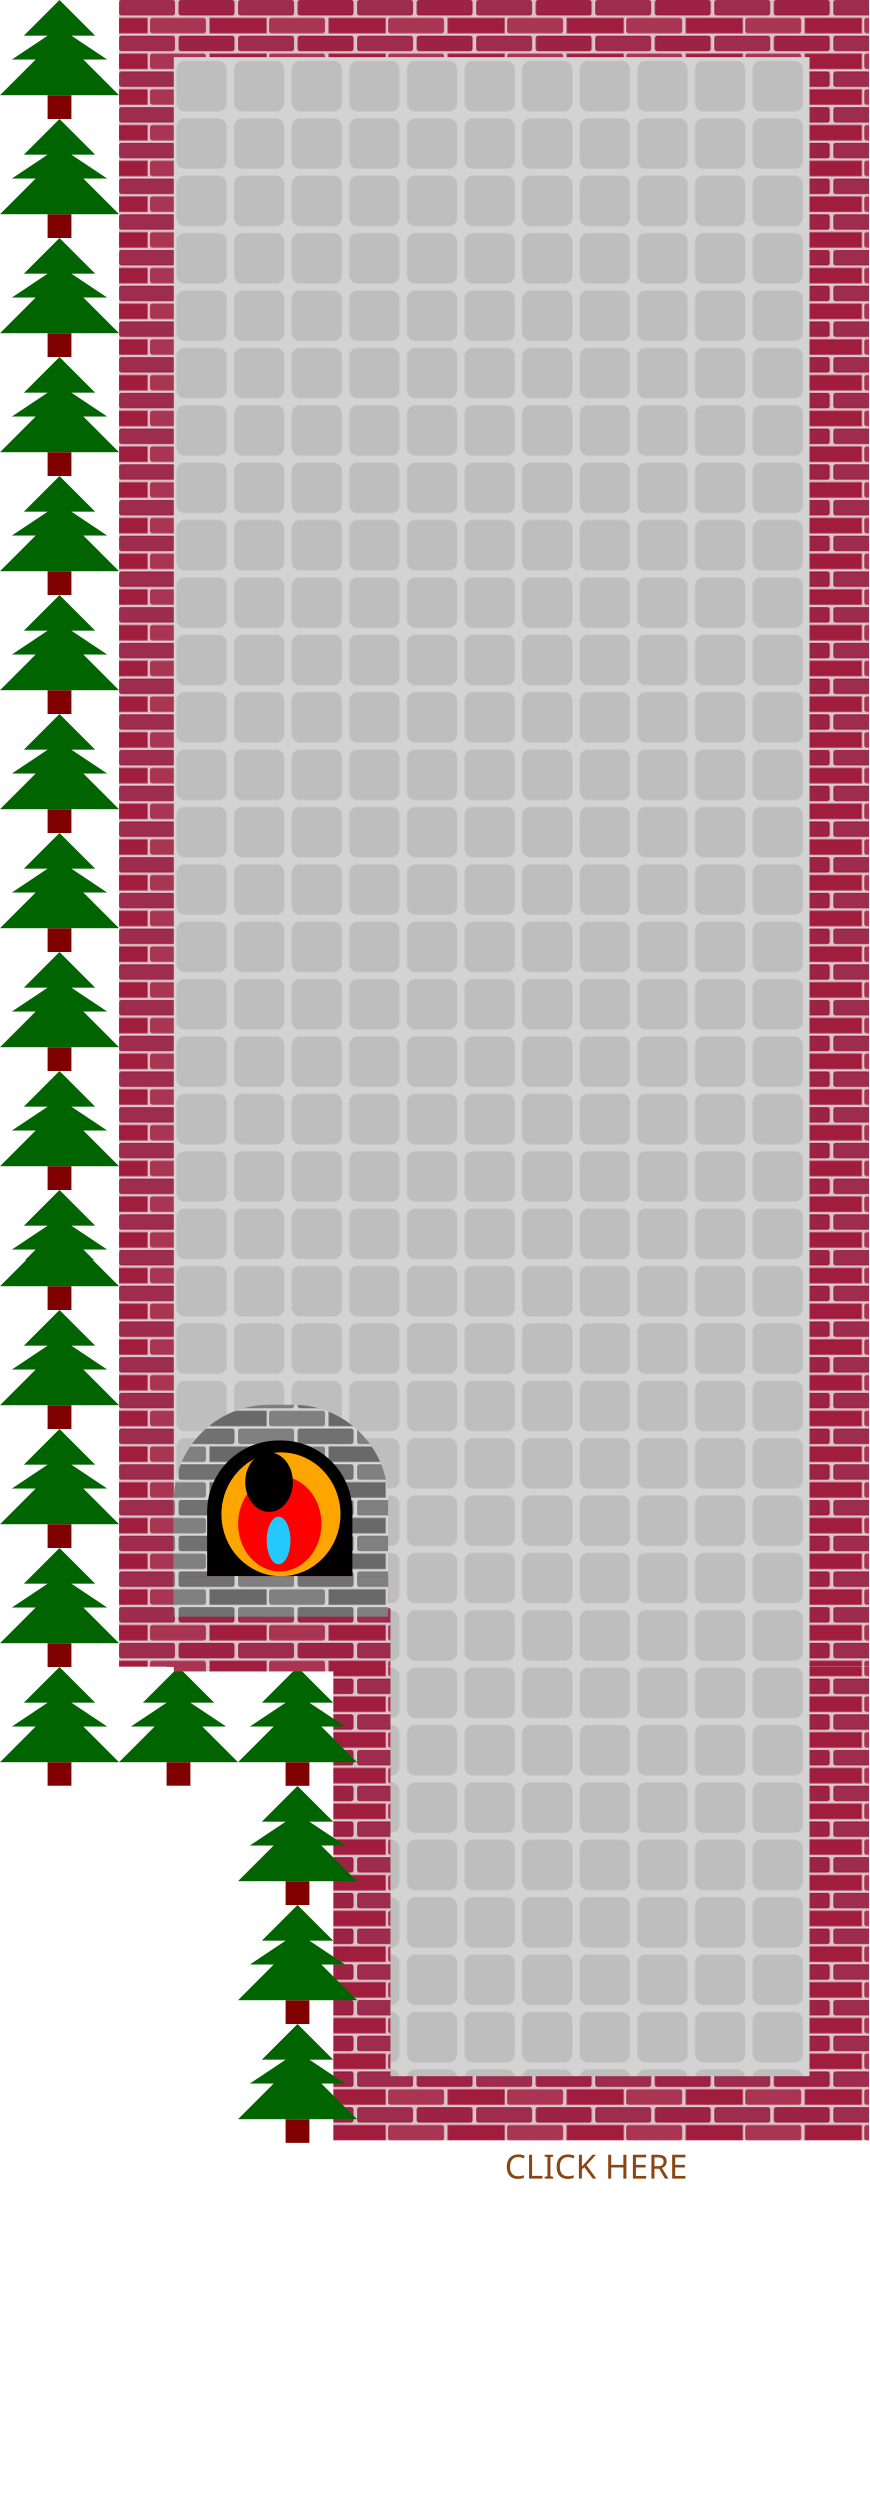
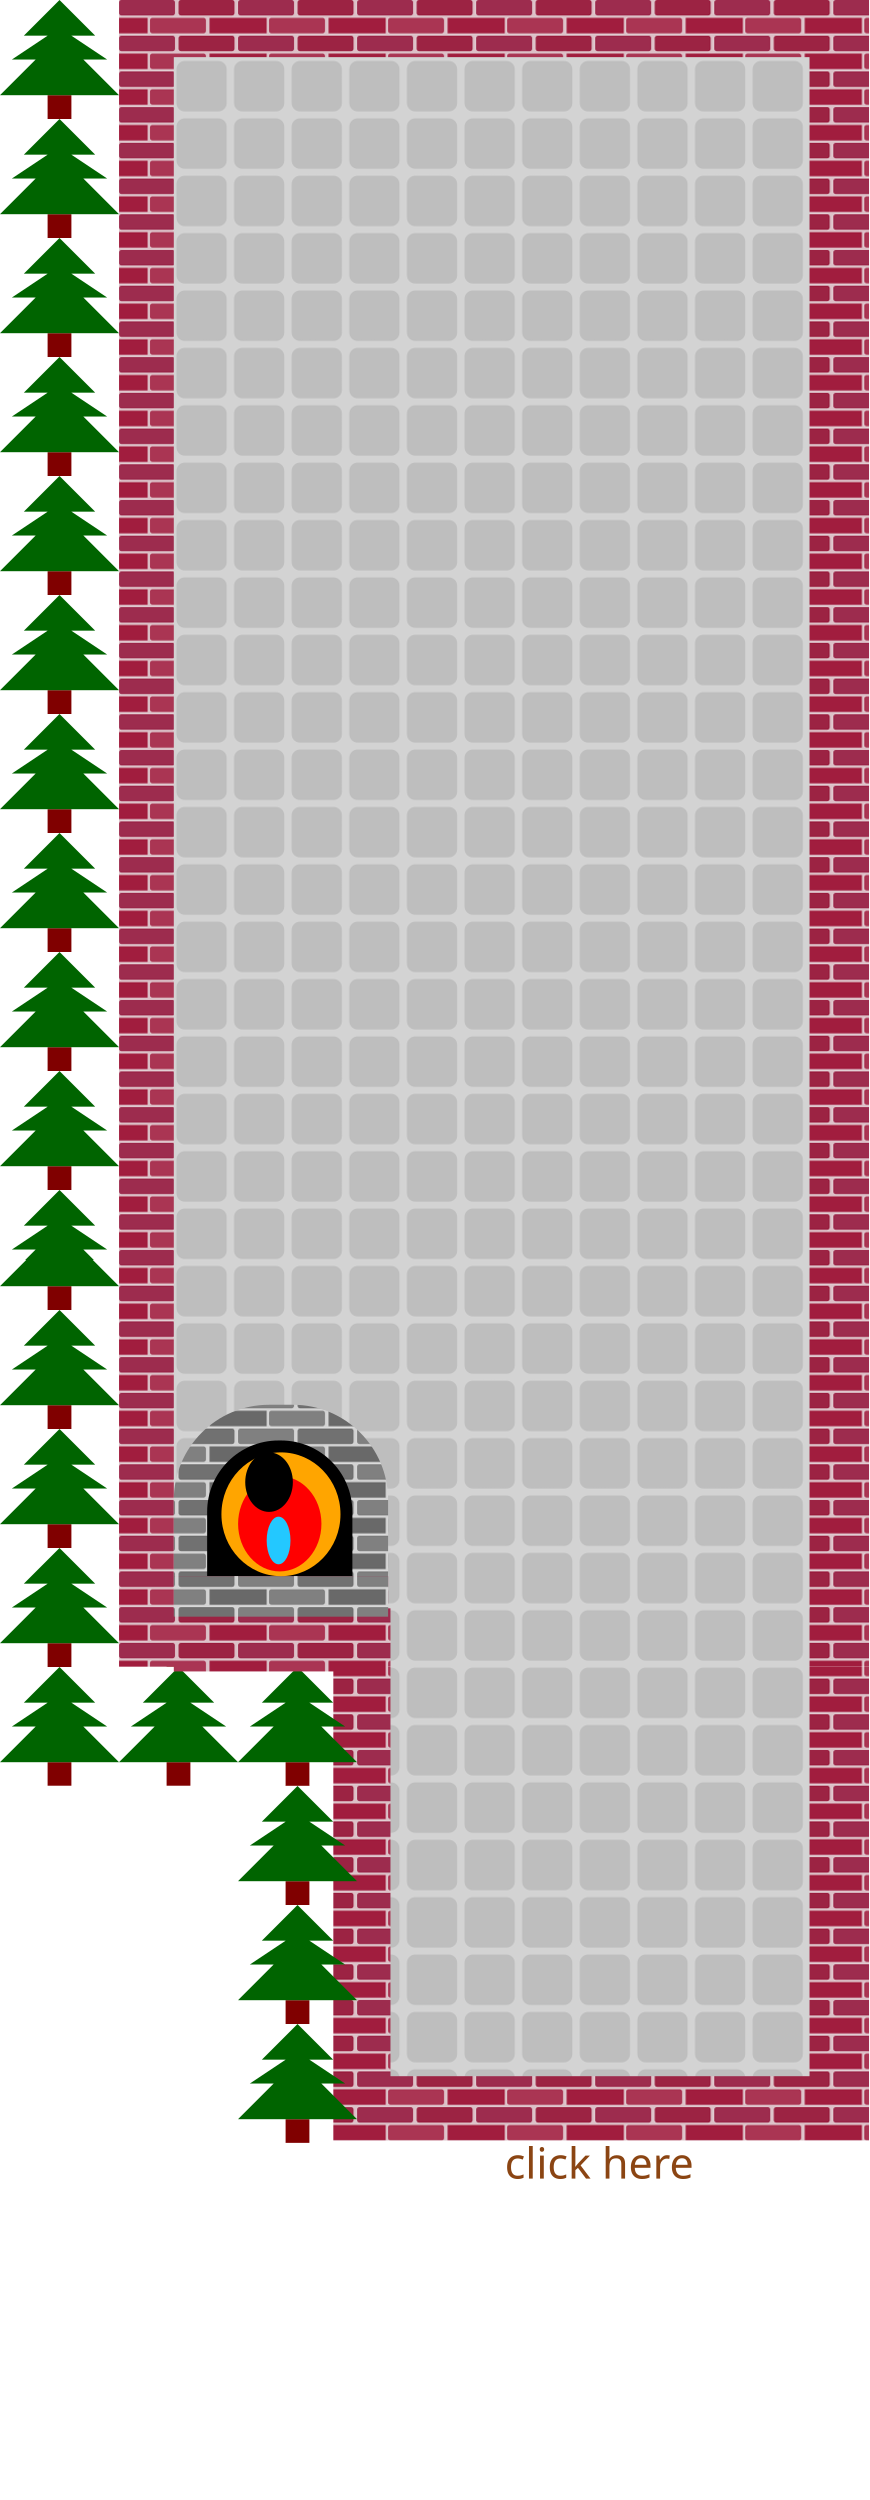
<svg xmlns="http://www.w3.org/2000/svg" width="365" height="1050" x="0" y="0" class="block5">
  <defs>
    <pattern id="floorPattern" patternUnits="userSpaceOnUse" x="0" y="0" height="24.1" width="24.2">
      <rect width="25" height="25" x="0" y="0" fill="lightgrey" />
      <rect width="24.1" height="24.2" x="0" y="0" rx="5" fill="rgb(190, 190, 190)" stroke="lightgrey" stroke-width="3" />
    </pattern>
    <pattern id="treePattern" patternUnits="userSpaceOnUse" x="0" y="0" height="50" width="50">
      <rect width="10" height="10" x="20" y="40" fill="maroon" />
      <polygon points="25,0 40,15 30,15 45,25 35,25 50,40 0,40 15,25 5,25 20,15 10,15 " style="fill:darkgreen;" />
    </pattern>
    <pattern id="waterPattern" patternUnits="userSpaceOnUse" x="0" y="0" height="10" width="20">
      <circle cx="10" cy="-10" r="15" fill="transparent" stroke="aqua" stroke-width="1" />
    </pattern>
    <pattern id="redBricks" patternUnits="userSpaceOnUse" x="0" y="0" width="50" height="15">
      <rect width="50" height="15" x="0" y="0" fill="#dcc0c7" />
      <rect width="23.5" height="6.5" x="0" y="0" rx="1" fill="#9d2c4e" />
      <rect width="23.5" height="6.5" x="25" y="0" rx="1" fill="#9c2343" />
      <rect width="12" height="6.5" x="0" y="7.5" fill="#a11d3e" />
      <rect width="23.5" height="6.5" x="13" y="7.5" rx="1" fill="#aa3553" />
      <rect width="12" height="6.5" x="38" y="7.5" fill="#a11d3e" />
    </pattern>
    <pattern id="greyBricks" patternUnits="userSpaceOnUse" x="0" y="0" width="50" height="15">
      <rect width="50" height="15" x="0" y="0" fill="lightgrey" />
      <rect width="23.5" height="6.5" x="0" y="0" rx="1" fill="grey" />
      <rect width="23.5" height="6.5" x="25" y="0" rx="1" fill="#717171" />
      <rect width="12" height="6.5" x="0" y="7.5" fill="dimgrey" />
      <rect width="23.5" height="6.5" x="13" y="7.5" rx="1" fill="#808080" />
      <rect width="12" height="6.5" x="38" y="7.5" fill="dimgrey" />
    </pattern>
  </defs>
  <rect width="50" height="750" x="0" y="0" fill="url(#treePattern)" />
  <rect width="315" height="700" x="50" y="0" fill="url(#redBricks)" />
  <rect width="225" height="199" x="140" y="700" fill="url(#redBricks)" />
  <rect width="100" height="50" x="50" y="700" fill="url(#treePattern)" />
  <rect width="50" height="150" x="100" y="750" fill="url(#treePattern)" />
  <rect width="267" height="651.5" x="73" y="24" fill="url(#floorPattern)" />
  <rect width="176" height="197" x="164" y="675" fill="url(#floorPattern)" />
  <rect width="90" height="110" x="73" y="590" rx="40" fill="url(#greyBricks)" stroke="black" stroke-width="0" />
  <rect width="61" height="95" x="87" y="605" rx="30" />
  <rect width="90" height="40" x="73" y="662" fill="url(#redBricks)" />
  <rect width="90" height="17" x="73" y="662" fill="url(#greyBricks)" />
  <rect width="50" height="52" x="93" y="610" fill="orange" rx="50" />
  <rect width="35" height="40" x="100" y="620" fill="red" rx="50" />
  <rect width="10" height="20" x="112" y="637" fill="#23c8ff" rx="15" />
  <rect width="20" height="25" x="103" y="610" rx="15" />
-   <text x="212" y="915" fill="saddlebrown" font-family="'Lucida Grande', sans-serif" font-size="14">
- 		CLICK HERE
+   <text x="212" y="915" fill="saddlebrown" font-family="sans-serif" font-size="18">
+ 		click here
	</text>
</svg>
